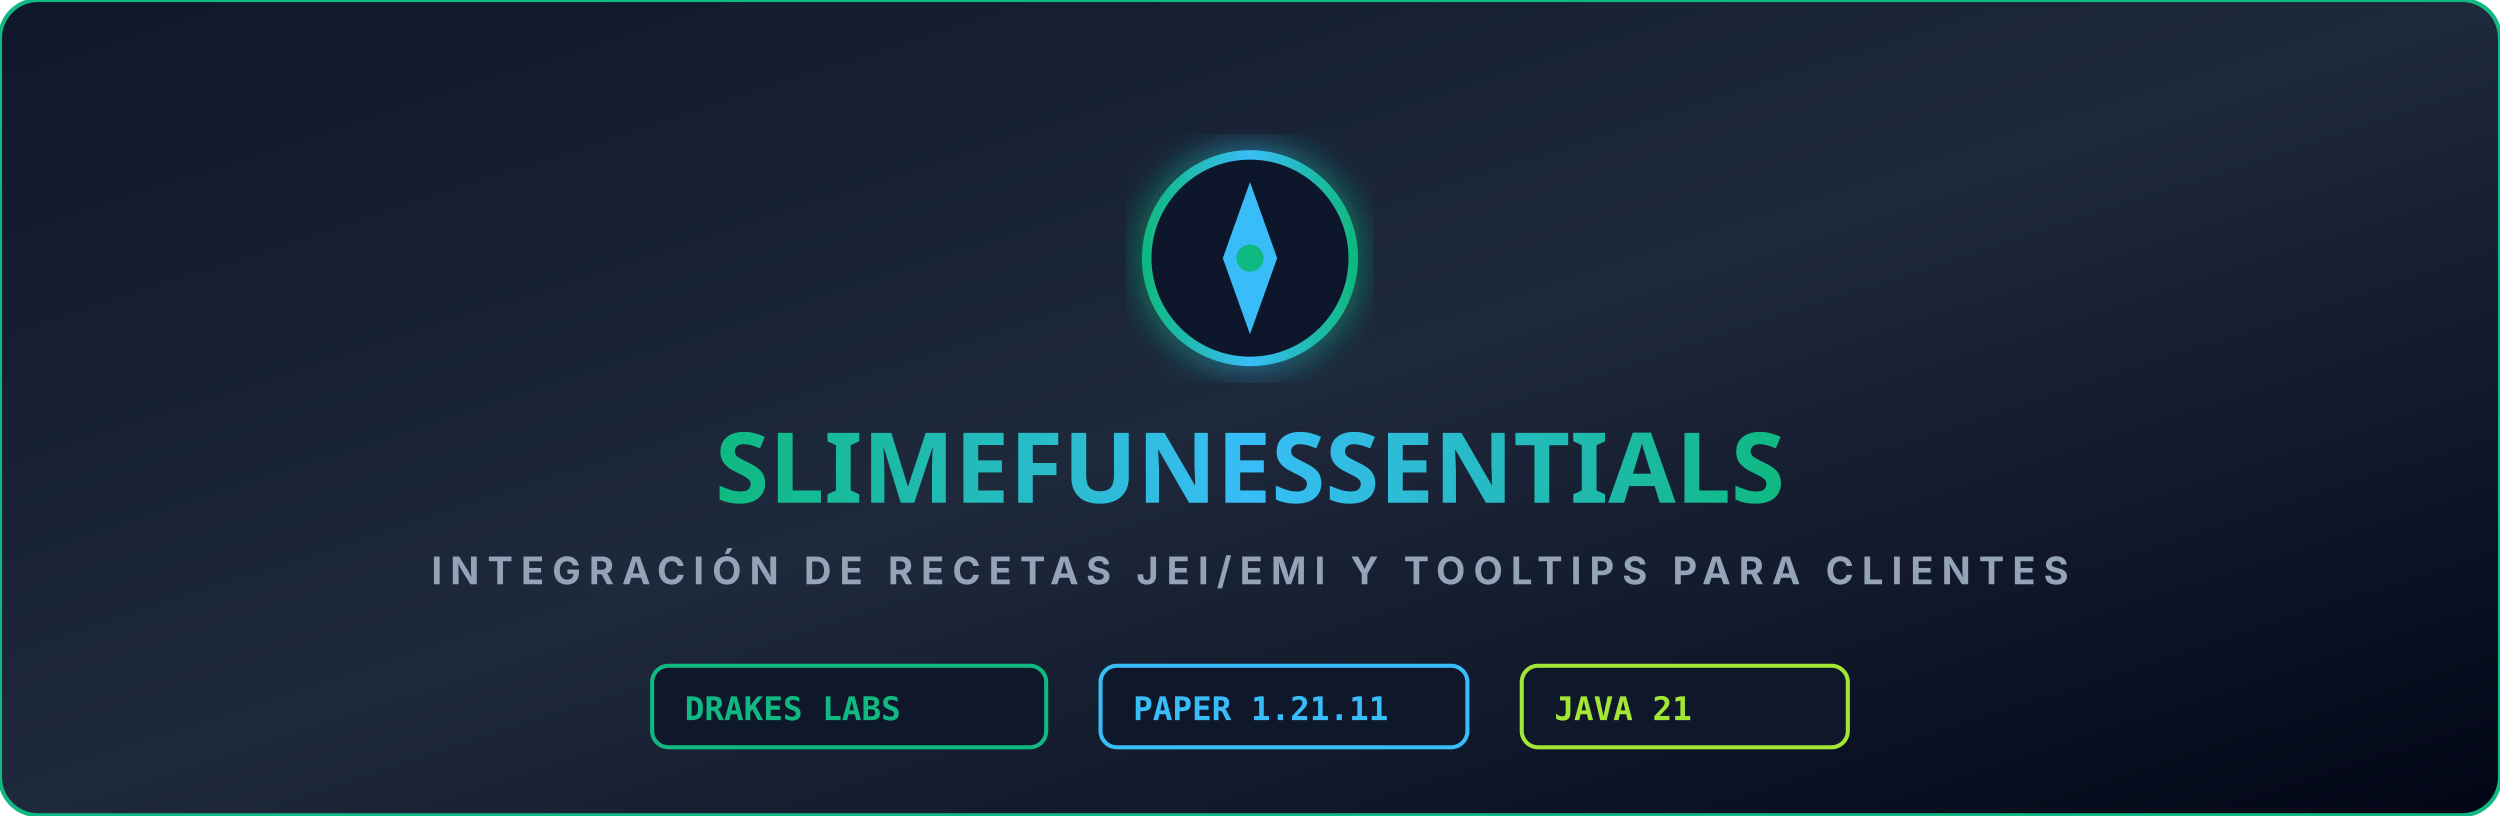
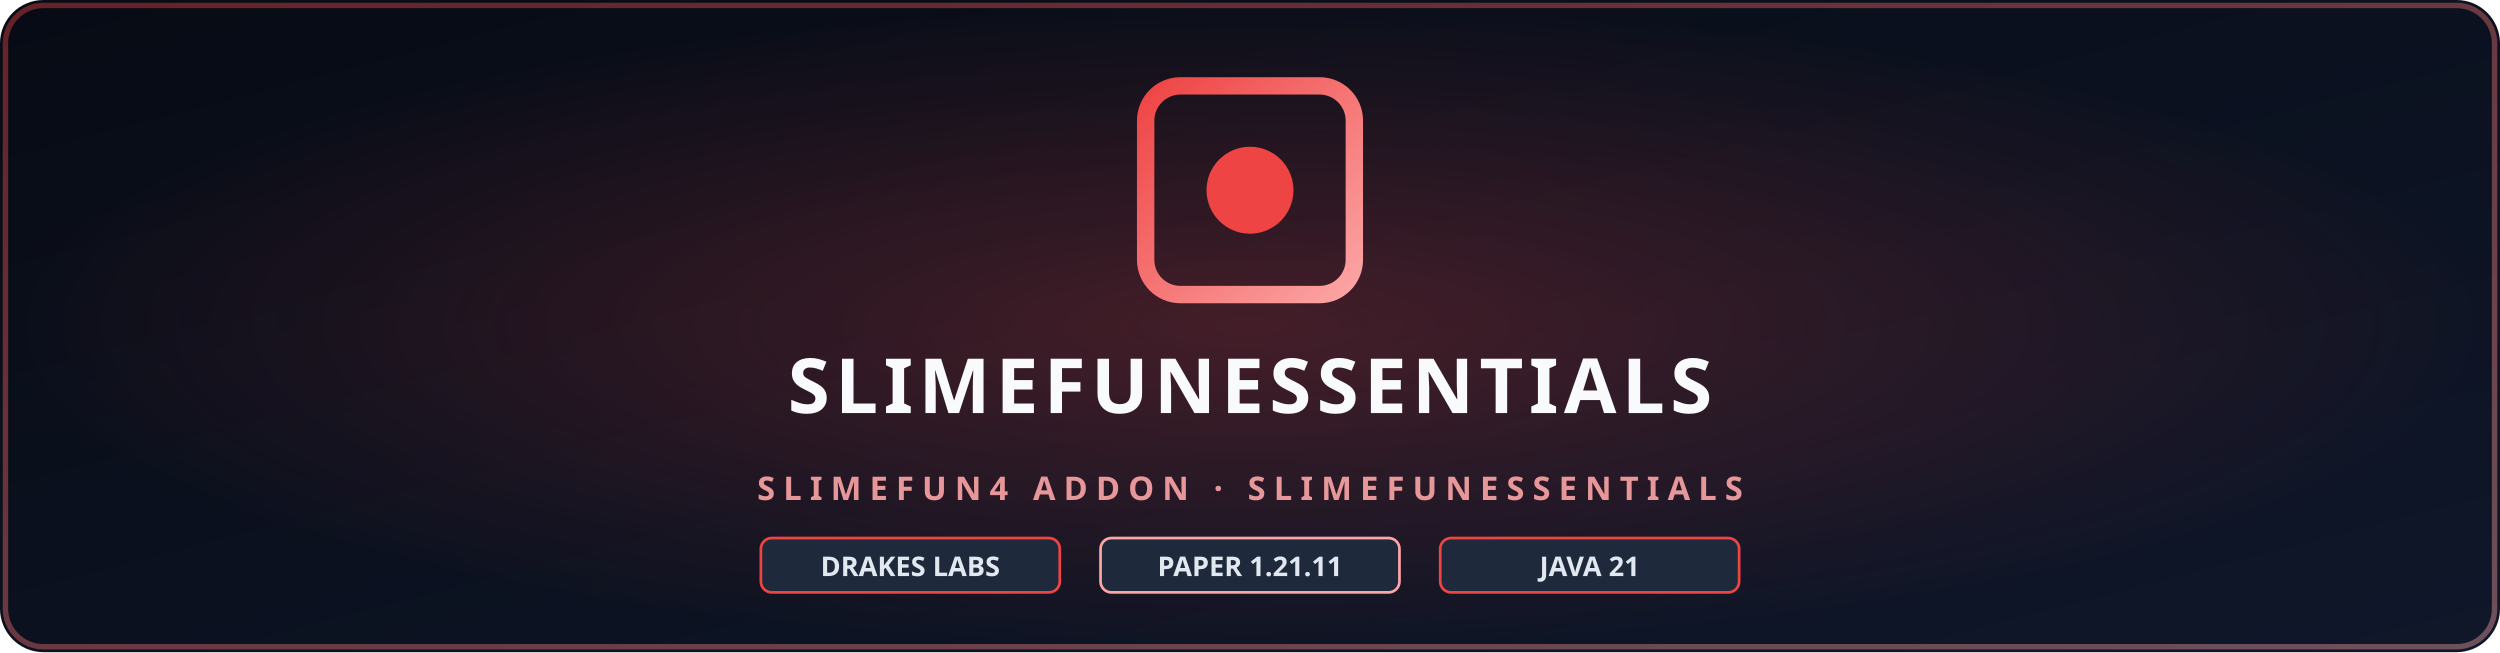
- <svg xmlns="http://www.w3.org/2000/svg" viewBox="0 0 920 300" width="920" height="300">
+ <svg xmlns="http://www.w3.org/2000/svg" viewBox="0 0 920 240" width="920" height="240" role="img" aria-label="SlimefunEssentials Banner">
  <defs>
-     <linearGradient id="bgG" x1="0%" y1="0%" x2="100%" y2="100%">
-       <stop offset="0%" stop-color="#0F172A" />
-       <stop offset="50%" stop-color="#1E293B" />
-       <stop offset="100%" stop-color="#020617" />
+     <linearGradient id="bFondo" x1="0" y1="0" x2="1" y2="1">
+       <stop offset="0%" stop-color="#070B14" />
+       <stop offset="100%" stop-color="#0F172A" />
    </linearGradient>
-     <linearGradient id="acG" x1="0%" y1="0%" x2="100%" y2="0%">
-       <stop offset="0%" stop-color="#10B981" />
-       <stop offset="50%" stop-color="#38BDF8" />
-       <stop offset="100%" stop-color="#10B981" />
+     <linearGradient id="acG" x1="0" y1="0" x2="1" y2="1">
+       <stop offset="0%" stop-color="#EF4444" />
+       <stop offset="100%" stop-color="#FCA5A5" />
    </linearGradient>
-     <filter id="glowF">
-       <feGaussianBlur stdDeviation="6" result="blur" />
-       <feMerge>
-         <feMergeNode in="blur" />
-         <feMergeNode in="SourceGraphic" />
-       </feMerge>
-     </filter>
+     <radialGradient id="bHalo" cx="50%" cy="50%" r="50%">
+       <stop offset="0%" stop-color="#EF4444" stop-opacity="0.25" />
+       <stop offset="100%" stop-color="#EF4444" stop-opacity="0" />
+     </radialGradient>
  </defs>
-   <style>
-     @keyframes latido {
-       0%, 100% { opacity: 0.85; filter: drop-shadow(0 0 15px #10B981b3); }
-       50%      { opacity: 1;    filter: drop-shadow(0 0 30px #38BDF8); }
-     }
-     .fondo  { fill: url(#bgG); }
-     .titulo { font-family: 'Outfit', 'Segoe UI', sans-serif; font-weight: 900; font-size: 36px;
-                fill: url(#acG); animation: latido 3.5s infinite ease-in-out; }
-     .sub    { font-family: 'Inter', 'Segoe UI', sans-serif; font-weight: 700; font-size: 14px;
-                fill: #94A3B8; letter-spacing: 3px; }
-     .chapa  { fill: #0F172A; stroke-width: 1.5; rx: 6px; }
-     .ctexto { font-family: 'JetBrains Mono', monospace; font-size: 12px; font-weight: 700; }
-   </style>
-   <rect class="fondo" width="920" height="300" rx="14" stroke="#10B981" stroke-width="1.5" />
-   <g transform="translate(460, 95)" filter="url(#glowF)">
-     <g>
-       <animateTransform attributeName="transform" type="rotate" from="0 0 0" to="360 0 0" dur="24s" repeatCount="indefinite" />
-       <circle cx="0" cy="0" r="38" fill="#0F172A" stroke="url(#acG)" stroke-width="3.5" />
-       <polygon points="0,-28 10,0 0,28 -10,0" fill="#38BDF8" />
-       <circle cx="0" cy="0" r="5" fill="#10B981" />
-     </g>
+   <rect width="920" height="240" rx="16" fill="url(#bFondo)" />
+   <rect width="920" height="240" rx="16" fill="url(#bHalo)" />
+   <rect x="2" y="2" width="916" height="236" rx="14" fill="none" stroke="url(#acG)" stroke-width="2" opacity="0.4" />
+   <g transform="translate(460,70) scale(1.6)">
+     <rect x="-24" y="-24" width="48" height="48" rx="8" fill="none" stroke="url(#acG)" stroke-width="4" />
+     <circle cx="0" cy="0" r="10" fill="#EF4444" />
  </g>
-   <text x="460" y="185" text-anchor="middle" class="titulo">SLIMEFUNESSENTIALS</text>
-   <text x="460" y="215" text-anchor="middle" class="sub">INTEGRACIÓN DE RECETAS JEI/EMI Y TOOLTIPS PARA CLIENTES</text>
-   <g transform="translate(240, 245)">
-     <rect x="0" y="0" width="145" height="30" class="chapa" stroke="#10B981" />
-     <text x="12" y="20" class="ctexto" fill="#10B981">DRAKES LABS</text>
-     <rect x="165" y="0" width="135" height="30" class="chapa" stroke="#38BDF8" />
-     <text x="177" y="20" class="ctexto" fill="#38BDF8">PAPER 1.21.11</text>
-     <rect x="320" y="0" width="120" height="30" class="chapa" stroke="#A3E635" />
-     <text x="332" y="20" class="ctexto" fill="#A3E635">JAVA 21</text>
+   <text x="460" y="152" text-anchor="middle" font-family="'Segoe UI', system-ui, -apple-system, sans-serif" font-weight="900" font-size="28" fill="#F8FAFC" letter-spacing="2">
+     SLIMEFUNESSENTIALS
+   </text>
+   <text x="460" y="184" text-anchor="middle" font-family="'Segoe UI', system-ui, -apple-system, sans-serif" font-weight="700" font-size="12" fill="#FCA5A5" letter-spacing="3" opacity="0.9">
+     SLIMEFUN4 ADDON · SLIMEFUNESSENTIALS
+   </text>
+   <g transform="translate(460, 210)">
+     <rect x="-180" y="-12" width="110" height="20" rx="4" fill="#1E293B" stroke="#EF4444" stroke-width="1" />
+     <text x="-125" y="2" text-anchor="middle" font-family="sans-serif" font-size="10" font-weight="700" fill="#E2E8F0">DRAKES LABS</text>
+     <rect x="-55" y="-12" width="110" height="20" rx="4" fill="#1E293B" stroke="#FCA5A5" stroke-width="1" />
+     <text x="0" y="2" text-anchor="middle" font-family="sans-serif" font-size="10" font-weight="700" fill="#E2E8F0">PAPER 1.21.11</text>
+     <rect x="70" y="-12" width="110" height="20" rx="4" fill="#1E293B" stroke="#EF4444" stroke-width="1" />
+     <text x="125" y="2" text-anchor="middle" font-family="sans-serif" font-size="10" font-weight="700" fill="#E2E8F0">JAVA 21</text>
  </g>
</svg>
